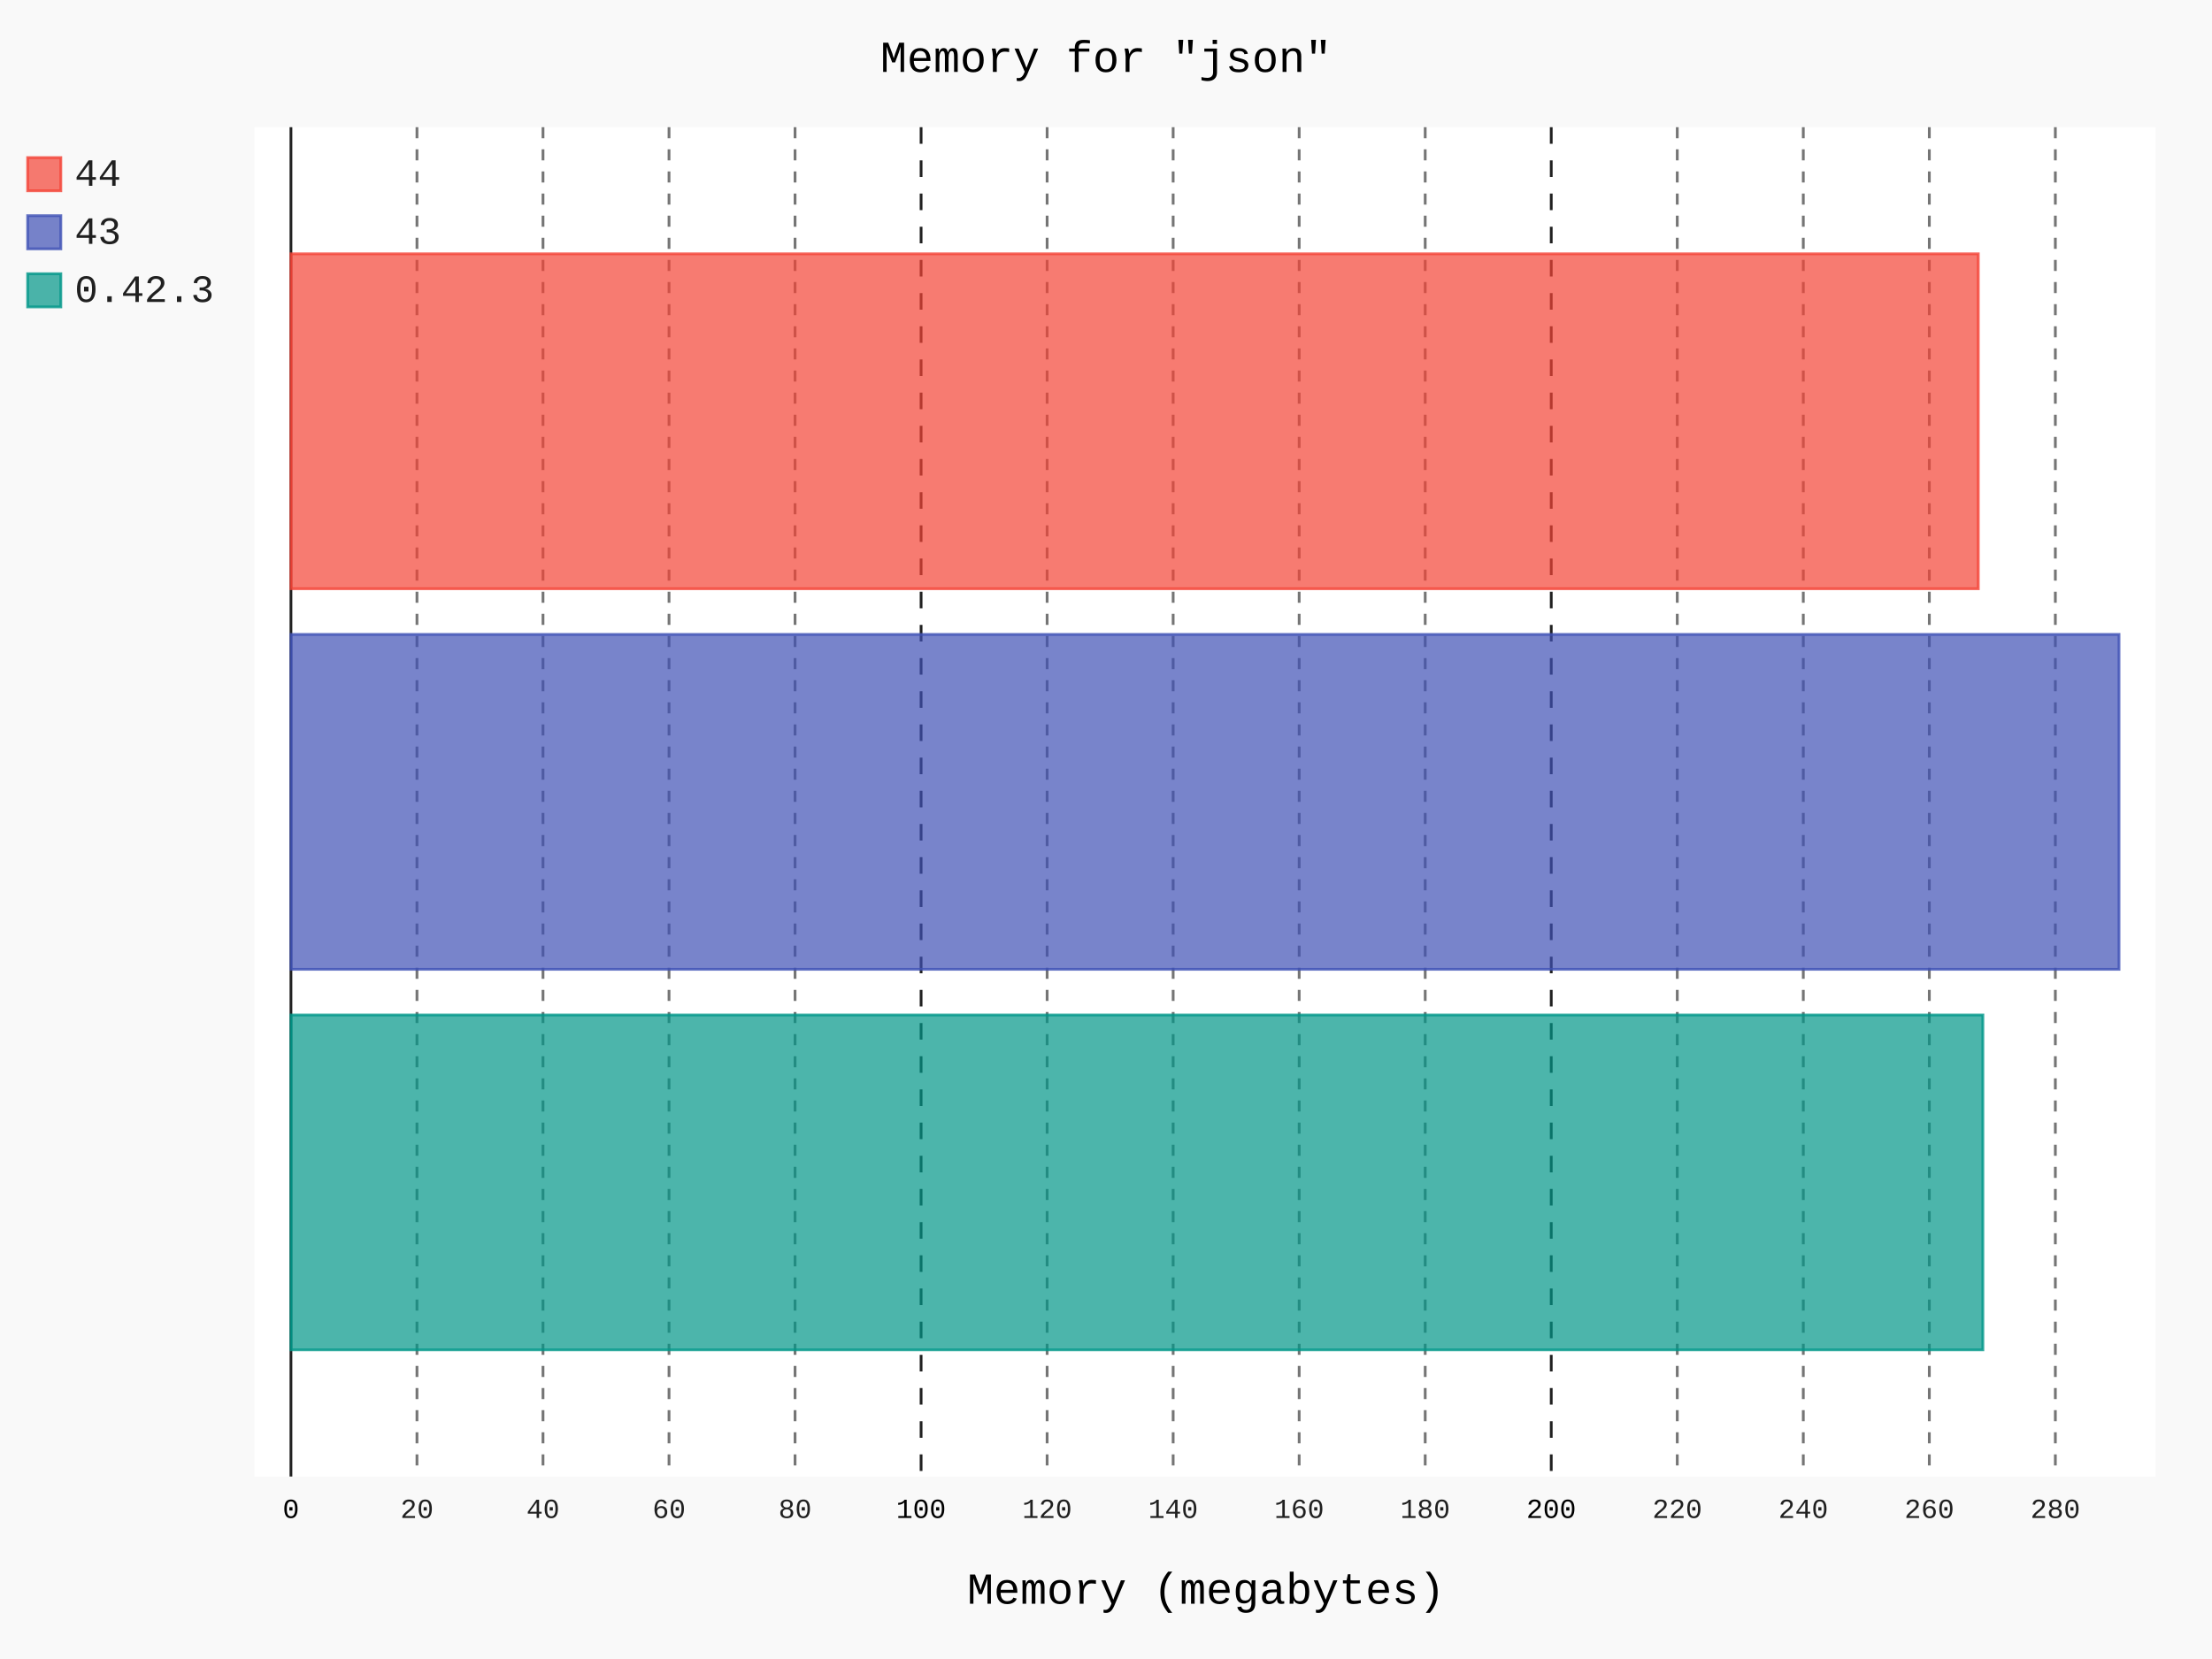
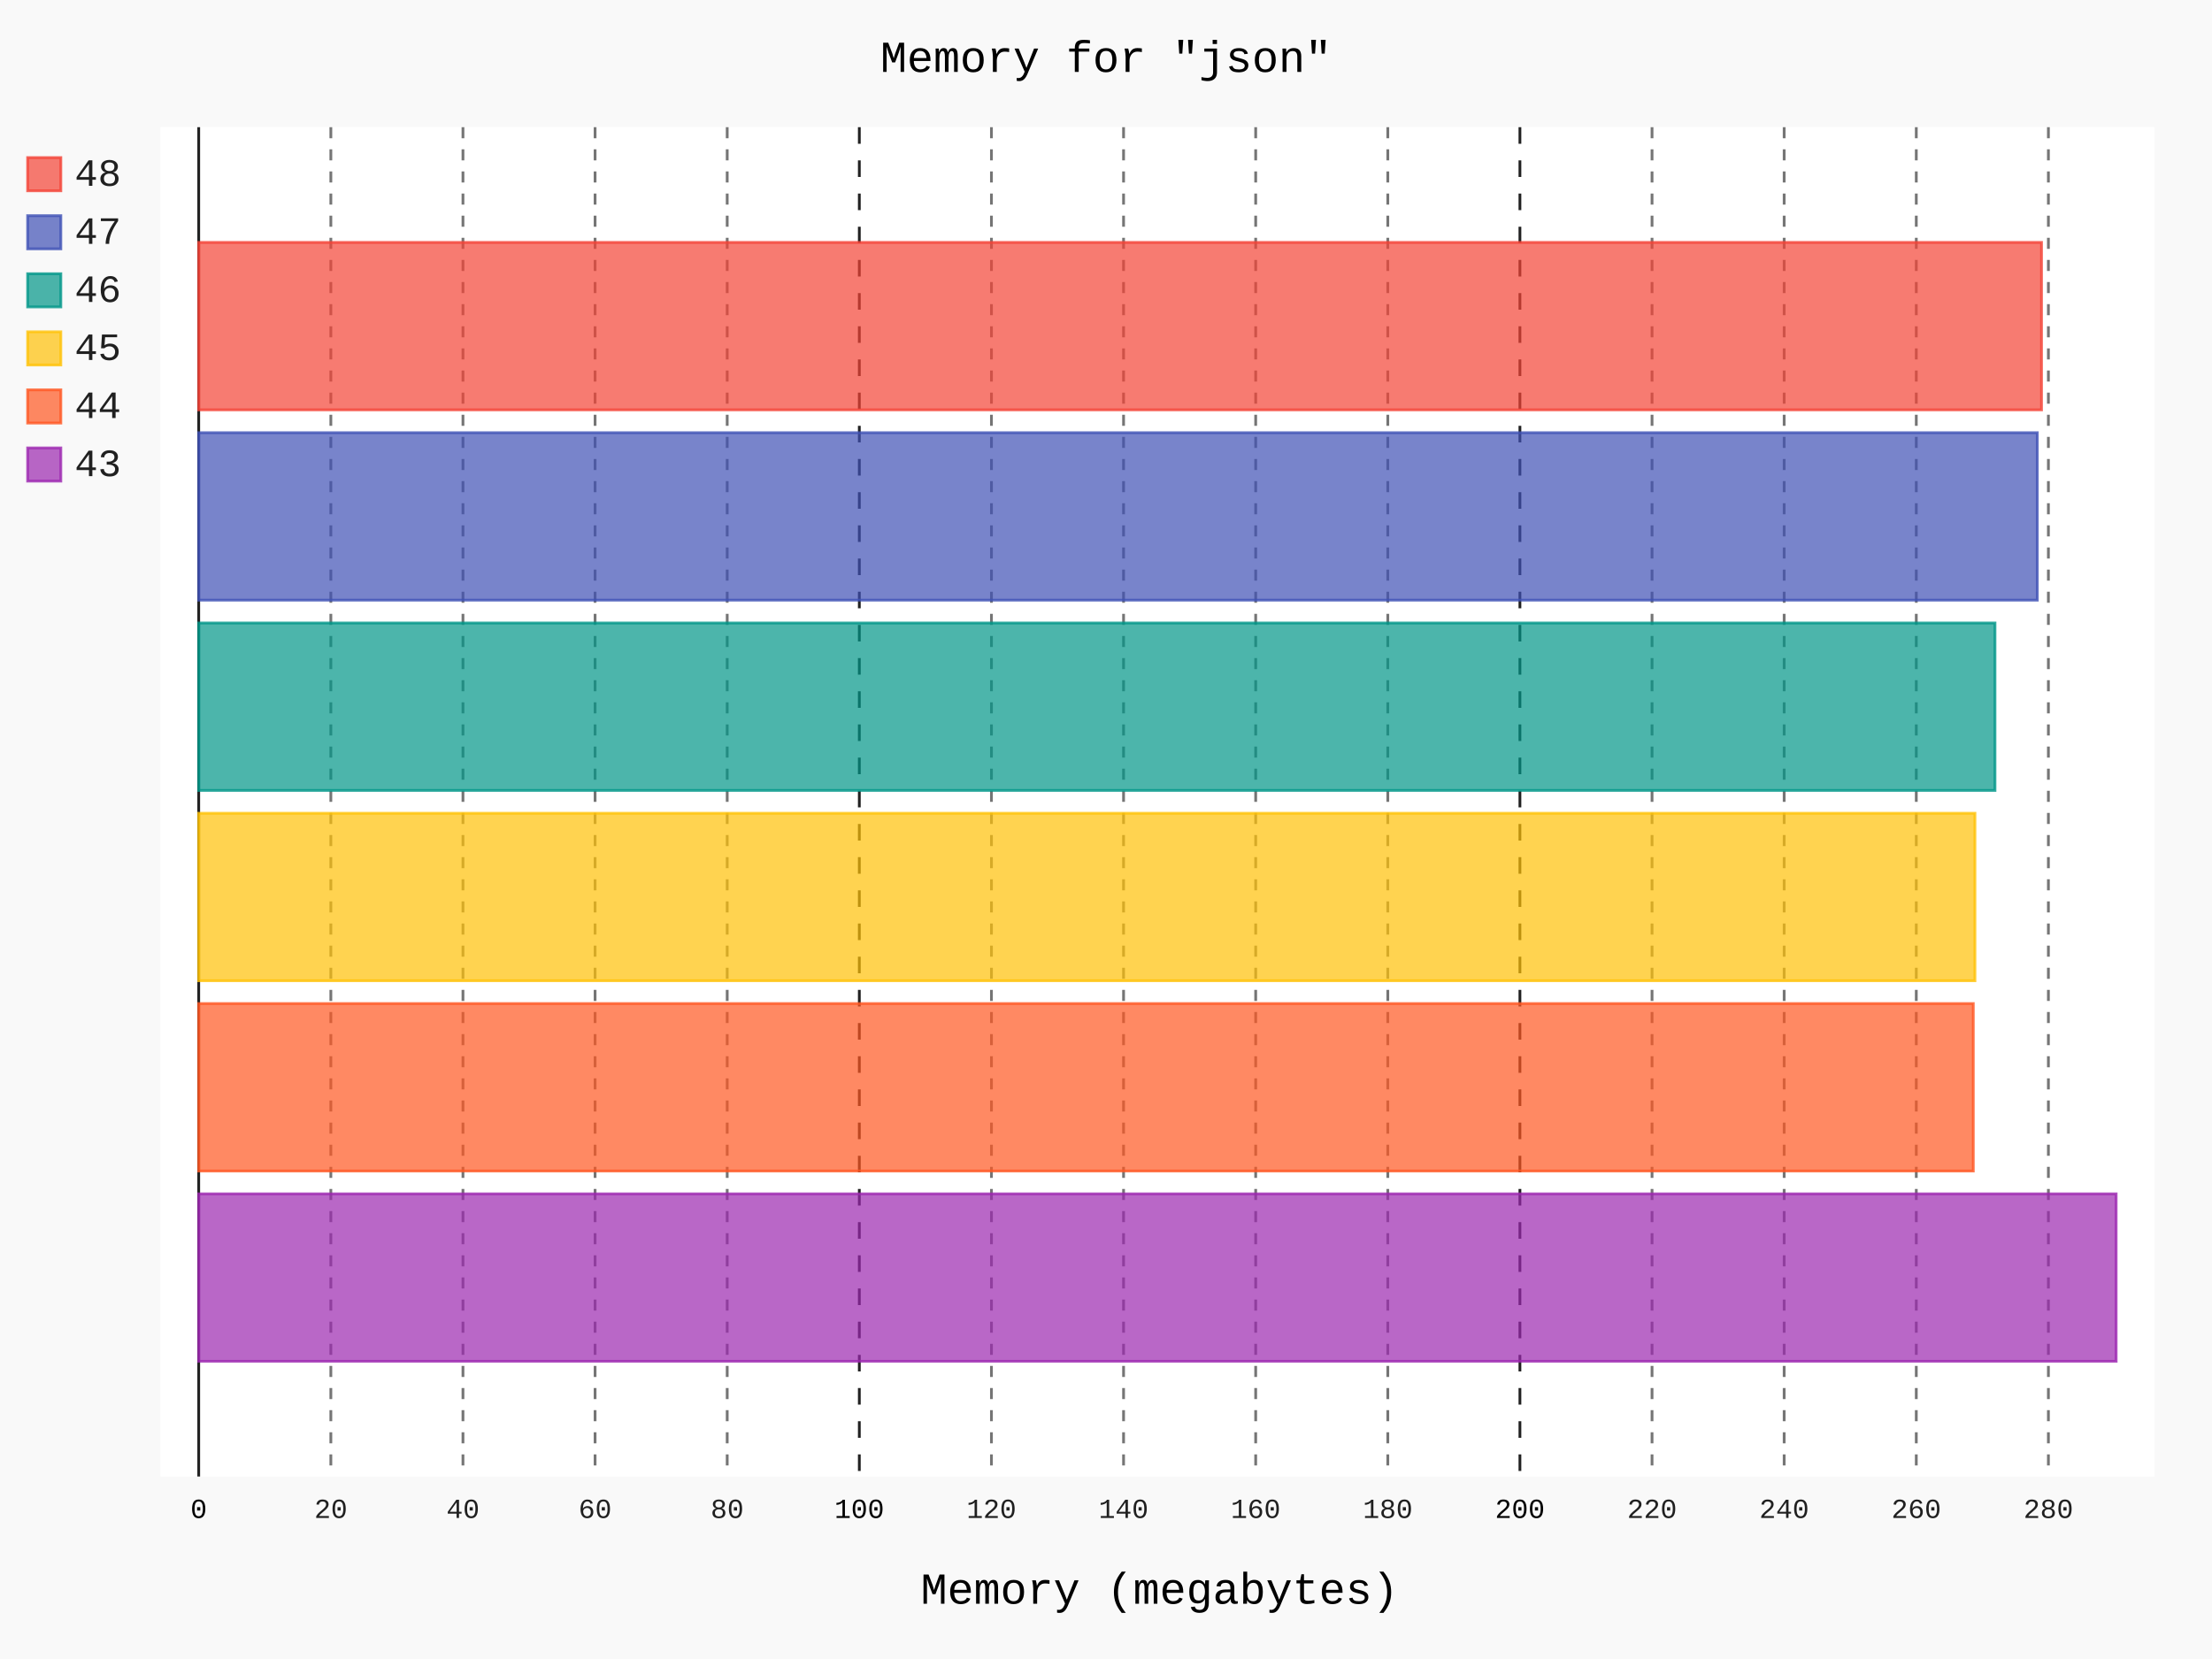
- <svg xmlns="http://www.w3.org/2000/svg" class="pygal-chart" id="chart-795ca171-239b-4436-a5b8-cdd6fb7cafb3" viewBox="0 0 800 600">
+ <svg xmlns="http://www.w3.org/2000/svg" class="pygal-chart" id="chart-f01912c8-fb3f-484b-8835-f6a1ad80bbb8" viewBox="0 0 800 600">
  <defs>
-     <style type="text/css">#chart-795ca171-239b-4436-a5b8-cdd6fb7cafb3{-webkit-user-select:none;-webkit-font-smoothing:antialiased;font-family:Consolas,"Liberation Mono",Menlo,Courier,monospace}#chart-795ca171-239b-4436-a5b8-cdd6fb7cafb3 .title{font-family:Consolas,"Liberation Mono",Menlo,Courier,monospace;font-size:16px}#chart-795ca171-239b-4436-a5b8-cdd6fb7cafb3 .legends .legend text{font-family:Consolas,"Liberation Mono",Menlo,Courier,monospace;font-size:14px}#chart-795ca171-239b-4436-a5b8-cdd6fb7cafb3 .axis text{font-family:Consolas,"Liberation Mono",Menlo,Courier,monospace;font-size:10px}#chart-795ca171-239b-4436-a5b8-cdd6fb7cafb3 .axis text.major{font-family:Consolas,"Liberation Mono",Menlo,Courier,monospace;font-size:10px}#chart-795ca171-239b-4436-a5b8-cdd6fb7cafb3 .text-overlay text.value{font-family:Consolas,"Liberation Mono",Menlo,Courier,monospace;font-size:16px}#chart-795ca171-239b-4436-a5b8-cdd6fb7cafb3 .text-overlay text.label{font-family:Consolas,"Liberation Mono",Menlo,Courier,monospace;font-size:10px}#chart-795ca171-239b-4436-a5b8-cdd6fb7cafb3 .tooltip{font-family:Consolas,"Liberation Mono",Menlo,Courier,monospace;font-size:14px}#chart-795ca171-239b-4436-a5b8-cdd6fb7cafb3 text.no_data{font-family:Consolas,"Liberation Mono",Menlo,Courier,monospace;font-size:64px}
- #chart-795ca171-239b-4436-a5b8-cdd6fb7cafb3{background-color:rgba(249,249,249,1)}#chart-795ca171-239b-4436-a5b8-cdd6fb7cafb3 path,#chart-795ca171-239b-4436-a5b8-cdd6fb7cafb3 line,#chart-795ca171-239b-4436-a5b8-cdd6fb7cafb3 rect,#chart-795ca171-239b-4436-a5b8-cdd6fb7cafb3 circle{-webkit-transition:150ms;-moz-transition:150ms;transition:150ms}#chart-795ca171-239b-4436-a5b8-cdd6fb7cafb3 .graph &gt; .background{fill:rgba(249,249,249,1)}#chart-795ca171-239b-4436-a5b8-cdd6fb7cafb3 .plot &gt; .background{fill:rgba(255,255,255,1)}#chart-795ca171-239b-4436-a5b8-cdd6fb7cafb3 .graph{fill:rgba(0,0,0,.87)}#chart-795ca171-239b-4436-a5b8-cdd6fb7cafb3 text.no_data{fill:rgba(0,0,0,1)}#chart-795ca171-239b-4436-a5b8-cdd6fb7cafb3 .title{fill:rgba(0,0,0,1)}#chart-795ca171-239b-4436-a5b8-cdd6fb7cafb3 .legends .legend text{fill:rgba(0,0,0,.87)}#chart-795ca171-239b-4436-a5b8-cdd6fb7cafb3 .legends .legend:hover text{fill:rgba(0,0,0,1)}#chart-795ca171-239b-4436-a5b8-cdd6fb7cafb3 .axis .line{stroke:rgba(0,0,0,1)}#chart-795ca171-239b-4436-a5b8-cdd6fb7cafb3 .axis .guide.line{stroke:rgba(0,0,0,.54)}#chart-795ca171-239b-4436-a5b8-cdd6fb7cafb3 .axis .major.line{stroke:rgba(0,0,0,.87)}#chart-795ca171-239b-4436-a5b8-cdd6fb7cafb3 .axis text.major{fill:rgba(0,0,0,1)}#chart-795ca171-239b-4436-a5b8-cdd6fb7cafb3 .axis.y .guides:hover .guide.line,#chart-795ca171-239b-4436-a5b8-cdd6fb7cafb3 .line-graph .axis.x .guides:hover .guide.line,#chart-795ca171-239b-4436-a5b8-cdd6fb7cafb3 .stackedline-graph .axis.x .guides:hover .guide.line,#chart-795ca171-239b-4436-a5b8-cdd6fb7cafb3 .xy-graph .axis.x .guides:hover .guide.line{stroke:rgba(0,0,0,1)}#chart-795ca171-239b-4436-a5b8-cdd6fb7cafb3 .axis .guides:hover text{fill:rgba(0,0,0,1)}#chart-795ca171-239b-4436-a5b8-cdd6fb7cafb3 .reactive{fill-opacity:.7;stroke-opacity:.8}#chart-795ca171-239b-4436-a5b8-cdd6fb7cafb3 .ci{stroke:rgba(0,0,0,.87)}#chart-795ca171-239b-4436-a5b8-cdd6fb7cafb3 .reactive.active,#chart-795ca171-239b-4436-a5b8-cdd6fb7cafb3 .active .reactive{fill-opacity:.8;stroke-opacity:.9;stroke-width:4}#chart-795ca171-239b-4436-a5b8-cdd6fb7cafb3 .ci .reactive.active{stroke-width:1.5}#chart-795ca171-239b-4436-a5b8-cdd6fb7cafb3 .series text{fill:rgba(0,0,0,1)}#chart-795ca171-239b-4436-a5b8-cdd6fb7cafb3 .tooltip rect{fill:rgba(255,255,255,1);stroke:rgba(0,0,0,1);-webkit-transition:opacity 150ms;-moz-transition:opacity 150ms;transition:opacity 150ms}#chart-795ca171-239b-4436-a5b8-cdd6fb7cafb3 .tooltip .label{fill:rgba(0,0,0,.87)}#chart-795ca171-239b-4436-a5b8-cdd6fb7cafb3 .tooltip .label{fill:rgba(0,0,0,.87)}#chart-795ca171-239b-4436-a5b8-cdd6fb7cafb3 .tooltip .legend{font-size:.8em;fill:rgba(0,0,0,.54)}#chart-795ca171-239b-4436-a5b8-cdd6fb7cafb3 .tooltip .x_label{font-size:.6em;fill:rgba(0,0,0,1)}#chart-795ca171-239b-4436-a5b8-cdd6fb7cafb3 .tooltip .xlink{font-size:.5em;text-decoration:underline}#chart-795ca171-239b-4436-a5b8-cdd6fb7cafb3 .tooltip .value{font-size:1.5em}#chart-795ca171-239b-4436-a5b8-cdd6fb7cafb3 .bound{font-size:.5em}#chart-795ca171-239b-4436-a5b8-cdd6fb7cafb3 .max-value{font-size:.75em;fill:rgba(0,0,0,.54)}#chart-795ca171-239b-4436-a5b8-cdd6fb7cafb3 .map-element{fill:rgba(255,255,255,1);stroke:rgba(0,0,0,.54) !important}#chart-795ca171-239b-4436-a5b8-cdd6fb7cafb3 .map-element .reactive{fill-opacity:inherit;stroke-opacity:inherit}#chart-795ca171-239b-4436-a5b8-cdd6fb7cafb3 .color-0,#chart-795ca171-239b-4436-a5b8-cdd6fb7cafb3 .color-0 a:visited{stroke:#F44336;fill:#F44336}#chart-795ca171-239b-4436-a5b8-cdd6fb7cafb3 .color-1,#chart-795ca171-239b-4436-a5b8-cdd6fb7cafb3 .color-1 a:visited{stroke:#3F51B5;fill:#3F51B5}#chart-795ca171-239b-4436-a5b8-cdd6fb7cafb3 .color-2,#chart-795ca171-239b-4436-a5b8-cdd6fb7cafb3 .color-2 a:visited{stroke:#009688;fill:#009688}#chart-795ca171-239b-4436-a5b8-cdd6fb7cafb3 .text-overlay .color-0 text{fill:black}#chart-795ca171-239b-4436-a5b8-cdd6fb7cafb3 .text-overlay .color-1 text{fill:black}#chart-795ca171-239b-4436-a5b8-cdd6fb7cafb3 .text-overlay .color-2 text{fill:black}
- #chart-795ca171-239b-4436-a5b8-cdd6fb7cafb3 text.no_data{text-anchor:middle}#chart-795ca171-239b-4436-a5b8-cdd6fb7cafb3 .guide.line{fill:none}#chart-795ca171-239b-4436-a5b8-cdd6fb7cafb3 .centered{text-anchor:middle}#chart-795ca171-239b-4436-a5b8-cdd6fb7cafb3 .title{text-anchor:middle}#chart-795ca171-239b-4436-a5b8-cdd6fb7cafb3 .legends .legend text{fill-opacity:1}#chart-795ca171-239b-4436-a5b8-cdd6fb7cafb3 .axis.x text{text-anchor:middle}#chart-795ca171-239b-4436-a5b8-cdd6fb7cafb3 .axis.x:not(.web) text[transform]{text-anchor:start}#chart-795ca171-239b-4436-a5b8-cdd6fb7cafb3 .axis.x:not(.web) text[transform].backwards{text-anchor:end}#chart-795ca171-239b-4436-a5b8-cdd6fb7cafb3 .axis.y text{text-anchor:end}#chart-795ca171-239b-4436-a5b8-cdd6fb7cafb3 .axis.y text[transform].backwards{text-anchor:start}#chart-795ca171-239b-4436-a5b8-cdd6fb7cafb3 .axis.y2 text{text-anchor:start}#chart-795ca171-239b-4436-a5b8-cdd6fb7cafb3 .axis.y2 text[transform].backwards{text-anchor:end}#chart-795ca171-239b-4436-a5b8-cdd6fb7cafb3 .axis .guide.line{stroke-dasharray:4,4}#chart-795ca171-239b-4436-a5b8-cdd6fb7cafb3 .axis .major.guide.line{stroke-dasharray:6,6}#chart-795ca171-239b-4436-a5b8-cdd6fb7cafb3 .horizontal .axis.y .guide.line,#chart-795ca171-239b-4436-a5b8-cdd6fb7cafb3 .horizontal .axis.y2 .guide.line,#chart-795ca171-239b-4436-a5b8-cdd6fb7cafb3 .vertical .axis.x .guide.line{opacity:0}#chart-795ca171-239b-4436-a5b8-cdd6fb7cafb3 .horizontal .axis.always_show .guide.line,#chart-795ca171-239b-4436-a5b8-cdd6fb7cafb3 .vertical .axis.always_show .guide.line{opacity:1 !important}#chart-795ca171-239b-4436-a5b8-cdd6fb7cafb3 .axis.y .guides:hover .guide.line,#chart-795ca171-239b-4436-a5b8-cdd6fb7cafb3 .axis.y2 .guides:hover .guide.line,#chart-795ca171-239b-4436-a5b8-cdd6fb7cafb3 .axis.x .guides:hover .guide.line{opacity:1}#chart-795ca171-239b-4436-a5b8-cdd6fb7cafb3 .axis .guides:hover text{opacity:1}#chart-795ca171-239b-4436-a5b8-cdd6fb7cafb3 .nofill{fill:none}#chart-795ca171-239b-4436-a5b8-cdd6fb7cafb3 .subtle-fill{fill-opacity:.2}#chart-795ca171-239b-4436-a5b8-cdd6fb7cafb3 .dot{stroke-width:1px;fill-opacity:1}#chart-795ca171-239b-4436-a5b8-cdd6fb7cafb3 .dot.active{stroke-width:5px}#chart-795ca171-239b-4436-a5b8-cdd6fb7cafb3 .dot.negative{fill:transparent}#chart-795ca171-239b-4436-a5b8-cdd6fb7cafb3 text,#chart-795ca171-239b-4436-a5b8-cdd6fb7cafb3 tspan{stroke:none !important}#chart-795ca171-239b-4436-a5b8-cdd6fb7cafb3 .series text.active{opacity:1}#chart-795ca171-239b-4436-a5b8-cdd6fb7cafb3 .tooltip rect{fill-opacity:.95;stroke-width:.5}#chart-795ca171-239b-4436-a5b8-cdd6fb7cafb3 .tooltip text{fill-opacity:1}#chart-795ca171-239b-4436-a5b8-cdd6fb7cafb3 .showable{visibility:hidden}#chart-795ca171-239b-4436-a5b8-cdd6fb7cafb3 .showable.shown{visibility:visible}#chart-795ca171-239b-4436-a5b8-cdd6fb7cafb3 .gauge-background{fill:rgba(229,229,229,1);stroke:none}#chart-795ca171-239b-4436-a5b8-cdd6fb7cafb3 .bg-lines{stroke:rgba(249,249,249,1);stroke-width:2px}</style>
+     <style type="text/css">#chart-f01912c8-fb3f-484b-8835-f6a1ad80bbb8{-webkit-user-select:none;-webkit-font-smoothing:antialiased;font-family:Consolas,"Liberation Mono",Menlo,Courier,monospace}#chart-f01912c8-fb3f-484b-8835-f6a1ad80bbb8 .title{font-family:Consolas,"Liberation Mono",Menlo,Courier,monospace;font-size:16px}#chart-f01912c8-fb3f-484b-8835-f6a1ad80bbb8 .legends .legend text{font-family:Consolas,"Liberation Mono",Menlo,Courier,monospace;font-size:14px}#chart-f01912c8-fb3f-484b-8835-f6a1ad80bbb8 .axis text{font-family:Consolas,"Liberation Mono",Menlo,Courier,monospace;font-size:10px}#chart-f01912c8-fb3f-484b-8835-f6a1ad80bbb8 .axis text.major{font-family:Consolas,"Liberation Mono",Menlo,Courier,monospace;font-size:10px}#chart-f01912c8-fb3f-484b-8835-f6a1ad80bbb8 .text-overlay text.value{font-family:Consolas,"Liberation Mono",Menlo,Courier,monospace;font-size:16px}#chart-f01912c8-fb3f-484b-8835-f6a1ad80bbb8 .text-overlay text.label{font-family:Consolas,"Liberation Mono",Menlo,Courier,monospace;font-size:10px}#chart-f01912c8-fb3f-484b-8835-f6a1ad80bbb8 .tooltip{font-family:Consolas,"Liberation Mono",Menlo,Courier,monospace;font-size:14px}#chart-f01912c8-fb3f-484b-8835-f6a1ad80bbb8 text.no_data{font-family:Consolas,"Liberation Mono",Menlo,Courier,monospace;font-size:64px}
+ #chart-f01912c8-fb3f-484b-8835-f6a1ad80bbb8{background-color:rgba(249,249,249,1)}#chart-f01912c8-fb3f-484b-8835-f6a1ad80bbb8 path,#chart-f01912c8-fb3f-484b-8835-f6a1ad80bbb8 line,#chart-f01912c8-fb3f-484b-8835-f6a1ad80bbb8 rect,#chart-f01912c8-fb3f-484b-8835-f6a1ad80bbb8 circle{-webkit-transition:150ms;-moz-transition:150ms;transition:150ms}#chart-f01912c8-fb3f-484b-8835-f6a1ad80bbb8 .graph &gt; .background{fill:rgba(249,249,249,1)}#chart-f01912c8-fb3f-484b-8835-f6a1ad80bbb8 .plot &gt; .background{fill:rgba(255,255,255,1)}#chart-f01912c8-fb3f-484b-8835-f6a1ad80bbb8 .graph{fill:rgba(0,0,0,.87)}#chart-f01912c8-fb3f-484b-8835-f6a1ad80bbb8 text.no_data{fill:rgba(0,0,0,1)}#chart-f01912c8-fb3f-484b-8835-f6a1ad80bbb8 .title{fill:rgba(0,0,0,1)}#chart-f01912c8-fb3f-484b-8835-f6a1ad80bbb8 .legends .legend text{fill:rgba(0,0,0,.87)}#chart-f01912c8-fb3f-484b-8835-f6a1ad80bbb8 .legends .legend:hover text{fill:rgba(0,0,0,1)}#chart-f01912c8-fb3f-484b-8835-f6a1ad80bbb8 .axis .line{stroke:rgba(0,0,0,1)}#chart-f01912c8-fb3f-484b-8835-f6a1ad80bbb8 .axis .guide.line{stroke:rgba(0,0,0,.54)}#chart-f01912c8-fb3f-484b-8835-f6a1ad80bbb8 .axis .major.line{stroke:rgba(0,0,0,.87)}#chart-f01912c8-fb3f-484b-8835-f6a1ad80bbb8 .axis text.major{fill:rgba(0,0,0,1)}#chart-f01912c8-fb3f-484b-8835-f6a1ad80bbb8 .axis.y .guides:hover .guide.line,#chart-f01912c8-fb3f-484b-8835-f6a1ad80bbb8 .line-graph .axis.x .guides:hover .guide.line,#chart-f01912c8-fb3f-484b-8835-f6a1ad80bbb8 .stackedline-graph .axis.x .guides:hover .guide.line,#chart-f01912c8-fb3f-484b-8835-f6a1ad80bbb8 .xy-graph .axis.x .guides:hover .guide.line{stroke:rgba(0,0,0,1)}#chart-f01912c8-fb3f-484b-8835-f6a1ad80bbb8 .axis .guides:hover text{fill:rgba(0,0,0,1)}#chart-f01912c8-fb3f-484b-8835-f6a1ad80bbb8 .reactive{fill-opacity:.7;stroke-opacity:.8}#chart-f01912c8-fb3f-484b-8835-f6a1ad80bbb8 .ci{stroke:rgba(0,0,0,.87)}#chart-f01912c8-fb3f-484b-8835-f6a1ad80bbb8 .reactive.active,#chart-f01912c8-fb3f-484b-8835-f6a1ad80bbb8 .active .reactive{fill-opacity:.8;stroke-opacity:.9;stroke-width:4}#chart-f01912c8-fb3f-484b-8835-f6a1ad80bbb8 .ci .reactive.active{stroke-width:1.5}#chart-f01912c8-fb3f-484b-8835-f6a1ad80bbb8 .series text{fill:rgba(0,0,0,1)}#chart-f01912c8-fb3f-484b-8835-f6a1ad80bbb8 .tooltip rect{fill:rgba(255,255,255,1);stroke:rgba(0,0,0,1);-webkit-transition:opacity 150ms;-moz-transition:opacity 150ms;transition:opacity 150ms}#chart-f01912c8-fb3f-484b-8835-f6a1ad80bbb8 .tooltip .label{fill:rgba(0,0,0,.87)}#chart-f01912c8-fb3f-484b-8835-f6a1ad80bbb8 .tooltip .label{fill:rgba(0,0,0,.87)}#chart-f01912c8-fb3f-484b-8835-f6a1ad80bbb8 .tooltip .legend{font-size:.8em;fill:rgba(0,0,0,.54)}#chart-f01912c8-fb3f-484b-8835-f6a1ad80bbb8 .tooltip .x_label{font-size:.6em;fill:rgba(0,0,0,1)}#chart-f01912c8-fb3f-484b-8835-f6a1ad80bbb8 .tooltip .xlink{font-size:.5em;text-decoration:underline}#chart-f01912c8-fb3f-484b-8835-f6a1ad80bbb8 .tooltip .value{font-size:1.5em}#chart-f01912c8-fb3f-484b-8835-f6a1ad80bbb8 .bound{font-size:.5em}#chart-f01912c8-fb3f-484b-8835-f6a1ad80bbb8 .max-value{font-size:.75em;fill:rgba(0,0,0,.54)}#chart-f01912c8-fb3f-484b-8835-f6a1ad80bbb8 .map-element{fill:rgba(255,255,255,1);stroke:rgba(0,0,0,.54) !important}#chart-f01912c8-fb3f-484b-8835-f6a1ad80bbb8 .map-element .reactive{fill-opacity:inherit;stroke-opacity:inherit}#chart-f01912c8-fb3f-484b-8835-f6a1ad80bbb8 .color-0,#chart-f01912c8-fb3f-484b-8835-f6a1ad80bbb8 .color-0 a:visited{stroke:#F44336;fill:#F44336}#chart-f01912c8-fb3f-484b-8835-f6a1ad80bbb8 .color-1,#chart-f01912c8-fb3f-484b-8835-f6a1ad80bbb8 .color-1 a:visited{stroke:#3F51B5;fill:#3F51B5}#chart-f01912c8-fb3f-484b-8835-f6a1ad80bbb8 .color-2,#chart-f01912c8-fb3f-484b-8835-f6a1ad80bbb8 .color-2 a:visited{stroke:#009688;fill:#009688}#chart-f01912c8-fb3f-484b-8835-f6a1ad80bbb8 .color-3,#chart-f01912c8-fb3f-484b-8835-f6a1ad80bbb8 .color-3 a:visited{stroke:#FFC107;fill:#FFC107}#chart-f01912c8-fb3f-484b-8835-f6a1ad80bbb8 .color-4,#chart-f01912c8-fb3f-484b-8835-f6a1ad80bbb8 .color-4 a:visited{stroke:#FF5722;fill:#FF5722}#chart-f01912c8-fb3f-484b-8835-f6a1ad80bbb8 .color-5,#chart-f01912c8-fb3f-484b-8835-f6a1ad80bbb8 .color-5 a:visited{stroke:#9C27B0;fill:#9C27B0}#chart-f01912c8-fb3f-484b-8835-f6a1ad80bbb8 .text-overlay .color-0 text{fill:black}#chart-f01912c8-fb3f-484b-8835-f6a1ad80bbb8 .text-overlay .color-1 text{fill:black}#chart-f01912c8-fb3f-484b-8835-f6a1ad80bbb8 .text-overlay .color-2 text{fill:black}#chart-f01912c8-fb3f-484b-8835-f6a1ad80bbb8 .text-overlay .color-3 text{fill:black}#chart-f01912c8-fb3f-484b-8835-f6a1ad80bbb8 .text-overlay .color-4 text{fill:black}#chart-f01912c8-fb3f-484b-8835-f6a1ad80bbb8 .text-overlay .color-5 text{fill:black}
+ #chart-f01912c8-fb3f-484b-8835-f6a1ad80bbb8 text.no_data{text-anchor:middle}#chart-f01912c8-fb3f-484b-8835-f6a1ad80bbb8 .guide.line{fill:none}#chart-f01912c8-fb3f-484b-8835-f6a1ad80bbb8 .centered{text-anchor:middle}#chart-f01912c8-fb3f-484b-8835-f6a1ad80bbb8 .title{text-anchor:middle}#chart-f01912c8-fb3f-484b-8835-f6a1ad80bbb8 .legends .legend text{fill-opacity:1}#chart-f01912c8-fb3f-484b-8835-f6a1ad80bbb8 .axis.x text{text-anchor:middle}#chart-f01912c8-fb3f-484b-8835-f6a1ad80bbb8 .axis.x:not(.web) text[transform]{text-anchor:start}#chart-f01912c8-fb3f-484b-8835-f6a1ad80bbb8 .axis.x:not(.web) text[transform].backwards{text-anchor:end}#chart-f01912c8-fb3f-484b-8835-f6a1ad80bbb8 .axis.y text{text-anchor:end}#chart-f01912c8-fb3f-484b-8835-f6a1ad80bbb8 .axis.y text[transform].backwards{text-anchor:start}#chart-f01912c8-fb3f-484b-8835-f6a1ad80bbb8 .axis.y2 text{text-anchor:start}#chart-f01912c8-fb3f-484b-8835-f6a1ad80bbb8 .axis.y2 text[transform].backwards{text-anchor:end}#chart-f01912c8-fb3f-484b-8835-f6a1ad80bbb8 .axis .guide.line{stroke-dasharray:4,4}#chart-f01912c8-fb3f-484b-8835-f6a1ad80bbb8 .axis .major.guide.line{stroke-dasharray:6,6}#chart-f01912c8-fb3f-484b-8835-f6a1ad80bbb8 .horizontal .axis.y .guide.line,#chart-f01912c8-fb3f-484b-8835-f6a1ad80bbb8 .horizontal .axis.y2 .guide.line,#chart-f01912c8-fb3f-484b-8835-f6a1ad80bbb8 .vertical .axis.x .guide.line{opacity:0}#chart-f01912c8-fb3f-484b-8835-f6a1ad80bbb8 .horizontal .axis.always_show .guide.line,#chart-f01912c8-fb3f-484b-8835-f6a1ad80bbb8 .vertical .axis.always_show .guide.line{opacity:1 !important}#chart-f01912c8-fb3f-484b-8835-f6a1ad80bbb8 .axis.y .guides:hover .guide.line,#chart-f01912c8-fb3f-484b-8835-f6a1ad80bbb8 .axis.y2 .guides:hover .guide.line,#chart-f01912c8-fb3f-484b-8835-f6a1ad80bbb8 .axis.x .guides:hover .guide.line{opacity:1}#chart-f01912c8-fb3f-484b-8835-f6a1ad80bbb8 .axis .guides:hover text{opacity:1}#chart-f01912c8-fb3f-484b-8835-f6a1ad80bbb8 .nofill{fill:none}#chart-f01912c8-fb3f-484b-8835-f6a1ad80bbb8 .subtle-fill{fill-opacity:.2}#chart-f01912c8-fb3f-484b-8835-f6a1ad80bbb8 .dot{stroke-width:1px;fill-opacity:1}#chart-f01912c8-fb3f-484b-8835-f6a1ad80bbb8 .dot.active{stroke-width:5px}#chart-f01912c8-fb3f-484b-8835-f6a1ad80bbb8 .dot.negative{fill:transparent}#chart-f01912c8-fb3f-484b-8835-f6a1ad80bbb8 text,#chart-f01912c8-fb3f-484b-8835-f6a1ad80bbb8 tspan{stroke:none !important}#chart-f01912c8-fb3f-484b-8835-f6a1ad80bbb8 .series text.active{opacity:1}#chart-f01912c8-fb3f-484b-8835-f6a1ad80bbb8 .tooltip rect{fill-opacity:.95;stroke-width:.5}#chart-f01912c8-fb3f-484b-8835-f6a1ad80bbb8 .tooltip text{fill-opacity:1}#chart-f01912c8-fb3f-484b-8835-f6a1ad80bbb8 .showable{visibility:hidden}#chart-f01912c8-fb3f-484b-8835-f6a1ad80bbb8 .showable.shown{visibility:visible}#chart-f01912c8-fb3f-484b-8835-f6a1ad80bbb8 .gauge-background{fill:rgba(229,229,229,1);stroke:none}#chart-f01912c8-fb3f-484b-8835-f6a1ad80bbb8 .bg-lines{stroke:rgba(249,249,249,1);stroke-width:2px}</style>
  </defs>
  <g class="graph horizontalbar-graph horizontal">
    <rect class="background" height="600" width="800" x="0" y="0" />
-     <g class="plot" transform="translate(92, 46)">
-       <rect class="background" height="488" width="687.6" x="0" y="0" />
+     <g class="plot" transform="translate(58, 46)">
+       <rect class="background" height="488" width="721.2" x="0" y="0" />
      <g class="axis x always_show">
        <g class="guides">
-           <path class="axis major line" d="M13.223 0 v488" />
-           <text class="major" x="13.223" y="503.0">0</text>
+           <path class="axis major line" d="M13.869 0 v488" />
+           <text class="major" x="13.869" y="503.0">0</text>
        </g>
        <g class="guides">
-           <path class="guide line" d="M58.803 0 v488" />
-           <text class="" x="58.803" y="503.0">20</text>
+           <path class="guide line" d="M61.652 0 v488" />
+           <text class="" x="61.652" y="503.0">20</text>
        </g>
        <g class="guides">
-           <path class="guide line" d="M104.384 0 v488" />
-           <text class="" x="104.384" y="503.0">40</text>
+           <path class="guide line" d="M109.435 0 v488" />
+           <text class="" x="109.435" y="503.0">40</text>
        </g>
        <g class="guides">
-           <path class="guide line" d="M149.964 0 v488" />
-           <text class="" x="149.964" y="503.0">60</text>
+           <path class="guide line" d="M157.219 0 v488" />
+           <text class="" x="157.219" y="503.0">60</text>
        </g>
        <g class="guides">
-           <path class="guide line" d="M195.544 0 v488" />
-           <text class="" x="195.544" y="503.0">80</text>
+           <path class="guide line" d="M205.002 0 v488" />
+           <text class="" x="205.002" y="503.0">80</text>
        </g>
        <g class="guides">
-           <path class="major guide line" d="M241.124 0 v488" />
-           <text class="major" x="241.124" y="503.0">100</text>
+           <path class="major guide line" d="M252.785 0 v488" />
+           <text class="major" x="252.785" y="503.0">100</text>
        </g>
        <g class="guides">
-           <path class="guide line" d="M286.705 0 v488" />
-           <text class="" x="286.705" y="503.0">120</text>
+           <path class="guide line" d="M300.568 0 v488" />
+           <text class="" x="300.568" y="503.0">120</text>
        </g>
        <g class="guides">
-           <path class="guide line" d="M332.285 0 v488" />
-           <text class="" x="332.285" y="503.0">140</text>
+           <path class="guide line" d="M348.351 0 v488" />
+           <text class="" x="348.351" y="503.0">140</text>
        </g>
        <g class="guides">
-           <path class="guide line" d="M377.865 0 v488" />
-           <text class="" x="377.865" y="503.0">160</text>
+           <path class="guide line" d="M396.134 0 v488" />
+           <text class="" x="396.134" y="503.0">160</text>
        </g>
        <g class="guides">
-           <path class="guide line" d="M423.445 0 v488" />
-           <text class="" x="423.445" y="503.0">180</text>
+           <path class="guide line" d="M443.917 0 v488" />
+           <text class="" x="443.917" y="503.0">180</text>
        </g>
        <g class="guides">
-           <path class="major guide line" d="M469.025 0 v488" />
-           <text class="major" x="469.025" y="503.0">200</text>
+           <path class="major guide line" d="M491.7 0 v488" />
+           <text class="major" x="491.7" y="503.0">200</text>
        </g>
        <g class="guides">
-           <path class="guide line" d="M514.606 0 v488" />
-           <text class="" x="514.606" y="503.0">220</text>
+           <path class="guide line" d="M539.483 0 v488" />
+           <text class="" x="539.483" y="503.0">220</text>
        </g>
        <g class="guides">
-           <path class="guide line" d="M560.186 0 v488" />
-           <text class="" x="560.186" y="503.0">240</text>
+           <path class="guide line" d="M587.266 0 v488" />
+           <text class="" x="587.266" y="503.0">240</text>
        </g>
        <g class="guides">
-           <path class="guide line" d="M605.766 0 v488" />
-           <text class="" x="605.766" y="503.0">260</text>
+           <path class="guide line" d="M635.05 0 v488" />
+           <text class="" x="635.05" y="503.0">260</text>
        </g>
        <g class="guides">
-           <path class="guide line" d="M651.346 0 v488" />
-           <text class="" x="651.346" y="503.0">280</text>
+           <path class="guide line" d="M682.833 0 v488" />
+           <text class="" x="682.833" y="503.0">280</text>
+         </g>
+       </g>
+       <g class="series serie-5 color-5">
+         <g class="bars">
+           <g class="bar">
+             <rect class="rect reactive tooltip-trigger" height="60.562" rx="0" ry="0" width="693.462" x="13.869" y="385.77" />
+           </g>
+         </g>
+       </g>
+       <g class="series serie-4 color-4">
+         <g class="bars">
+           <g class="bar">
+             <rect class="rect reactive tooltip-trigger" height="60.562" rx="0" ry="0" width="641.796" x="13.869" y="316.95" />
+           </g>
+         </g>
+       </g>
+       <g class="series serie-3 color-3">
+         <g class="bars">
+           <g class="bar">
+             <rect class="rect reactive tooltip-trigger" height="60.562" rx="0" ry="0" width="642.393" x="13.869" y="248.129" />
+           </g>
        </g>
      </g>
      <g class="series serie-2 color-2">
        <g class="bars">
          <g class="bar">
-             <rect class="rect reactive tooltip-trigger" height="121.124" rx="0" ry="0" width="611.906" x="13.223" y="321.079" />
+             <rect class="rect reactive tooltip-trigger" height="60.562" rx="0" ry="0" width="649.645" x="13.869" y="179.309" />
          </g>
        </g>
      </g>
      <g class="series serie-1 color-1">
        <g class="bars">
          <g class="bar">
-             <rect class="rect reactive tooltip-trigger" height="121.124" rx="0" ry="0" width="661.154" x="13.223" y="183.438" />
+             <rect class="rect reactive tooltip-trigger" height="60.562" rx="0" ry="0" width="664.95" x="13.869" y="110.488" />
          </g>
        </g>
      </g>
      <g class="series serie-0 color-0">
        <g class="bars">
          <g class="bar">
-             <rect class="rect reactive tooltip-trigger" height="121.124" rx="0" ry="0" width="610.25" x="13.223" y="45.797" />
+             <rect class="rect reactive tooltip-trigger" height="60.562" rx="0" ry="0" width="666.472" x="13.869" y="41.668" />
          </g>
        </g>
      </g>
    </g>
    <g class="titles">
      <text class="title plot_title" x="400.0" y="26">Memory for "json"</text>
-       <text class="title" x="436.2" y="580">Memory (megabytes)</text>
+       <text class="title" x="419.4" y="580">Memory (megabytes)</text>
    </g>
-     <g class="plot overlay" transform="translate(92, 46)">
+     <g class="plot overlay" transform="translate(58, 46)">
+       <g class="series serie-5 color-5" />
+       <g class="series serie-4 color-4" />
+       <g class="series serie-3 color-3" />
      <g class="series serie-2 color-2" />
      <g class="series serie-1 color-1" />
      <g class="series serie-0 color-0" />
    </g>
-     <g class="plot text-overlay" transform="translate(92, 46)">
+     <g class="plot text-overlay" transform="translate(58, 46)">
+       <g class="series serie-5 color-5" />
+       <g class="series serie-4 color-4" />
+       <g class="series serie-3 color-3" />
      <g class="series serie-2 color-2" />
      <g class="series serie-1 color-1" />
      <g class="series serie-0 color-0" />
    </g>
-     <g class="plot tooltip-overlay" transform="translate(92, 46)">
+     <g class="plot tooltip-overlay" transform="translate(58, 46)">
      <g class="tooltip" style="opacity: 0" transform="translate(0 0)">
        <rect class="tooltip-box" height="0" rx="0" ry="0" width="0" />
        <g class="text" />
      </g>
    </g>
    <g class="legends" transform="translate(10, 56)">
      <g class="legend reactive activate-serie" id="activate-serie-0">
        <rect class="color-0 reactive" height="12" width="12" x="0.0" y="1.0" />
-         <text x="17.0" y="11.2">44</text>
+         <text x="17.0" y="11.2">48</text>
      </g>
      <g class="legend reactive activate-serie" id="activate-serie-1">
        <rect class="color-1 reactive" height="12" width="12" x="0.0" y="22.0" />
-         <text x="17.0" y="32.2">43</text>
+         <text x="17.0" y="32.2">47</text>
      </g>
      <g class="legend reactive activate-serie" id="activate-serie-2">
        <rect class="color-2 reactive" height="12" width="12" x="0.0" y="43.0" />
-         <text x="17.0" y="53.2">0.42.3</text>
+         <text x="17.0" y="53.2">46</text>
+       </g>
+       <g class="legend reactive activate-serie" id="activate-serie-3">
+         <rect class="color-3 reactive" height="12" width="12" x="0.0" y="64.0" />
+         <text x="17.0" y="74.2">45</text>
+       </g>
+       <g class="legend reactive activate-serie" id="activate-serie-4">
+         <rect class="color-4 reactive" height="12" width="12" x="0.0" y="85.0" />
+         <text x="17.0" y="95.2">44</text>
+       </g>
+       <g class="legend reactive activate-serie" id="activate-serie-5">
+         <rect class="color-5 reactive" height="12" width="12" x="0.0" y="106.0" />
+         <text x="17.0" y="116.2">43</text>
      </g>
    </g>
    <g class="legends" transform="translate(790, 56)" />
  </g>
</svg>
